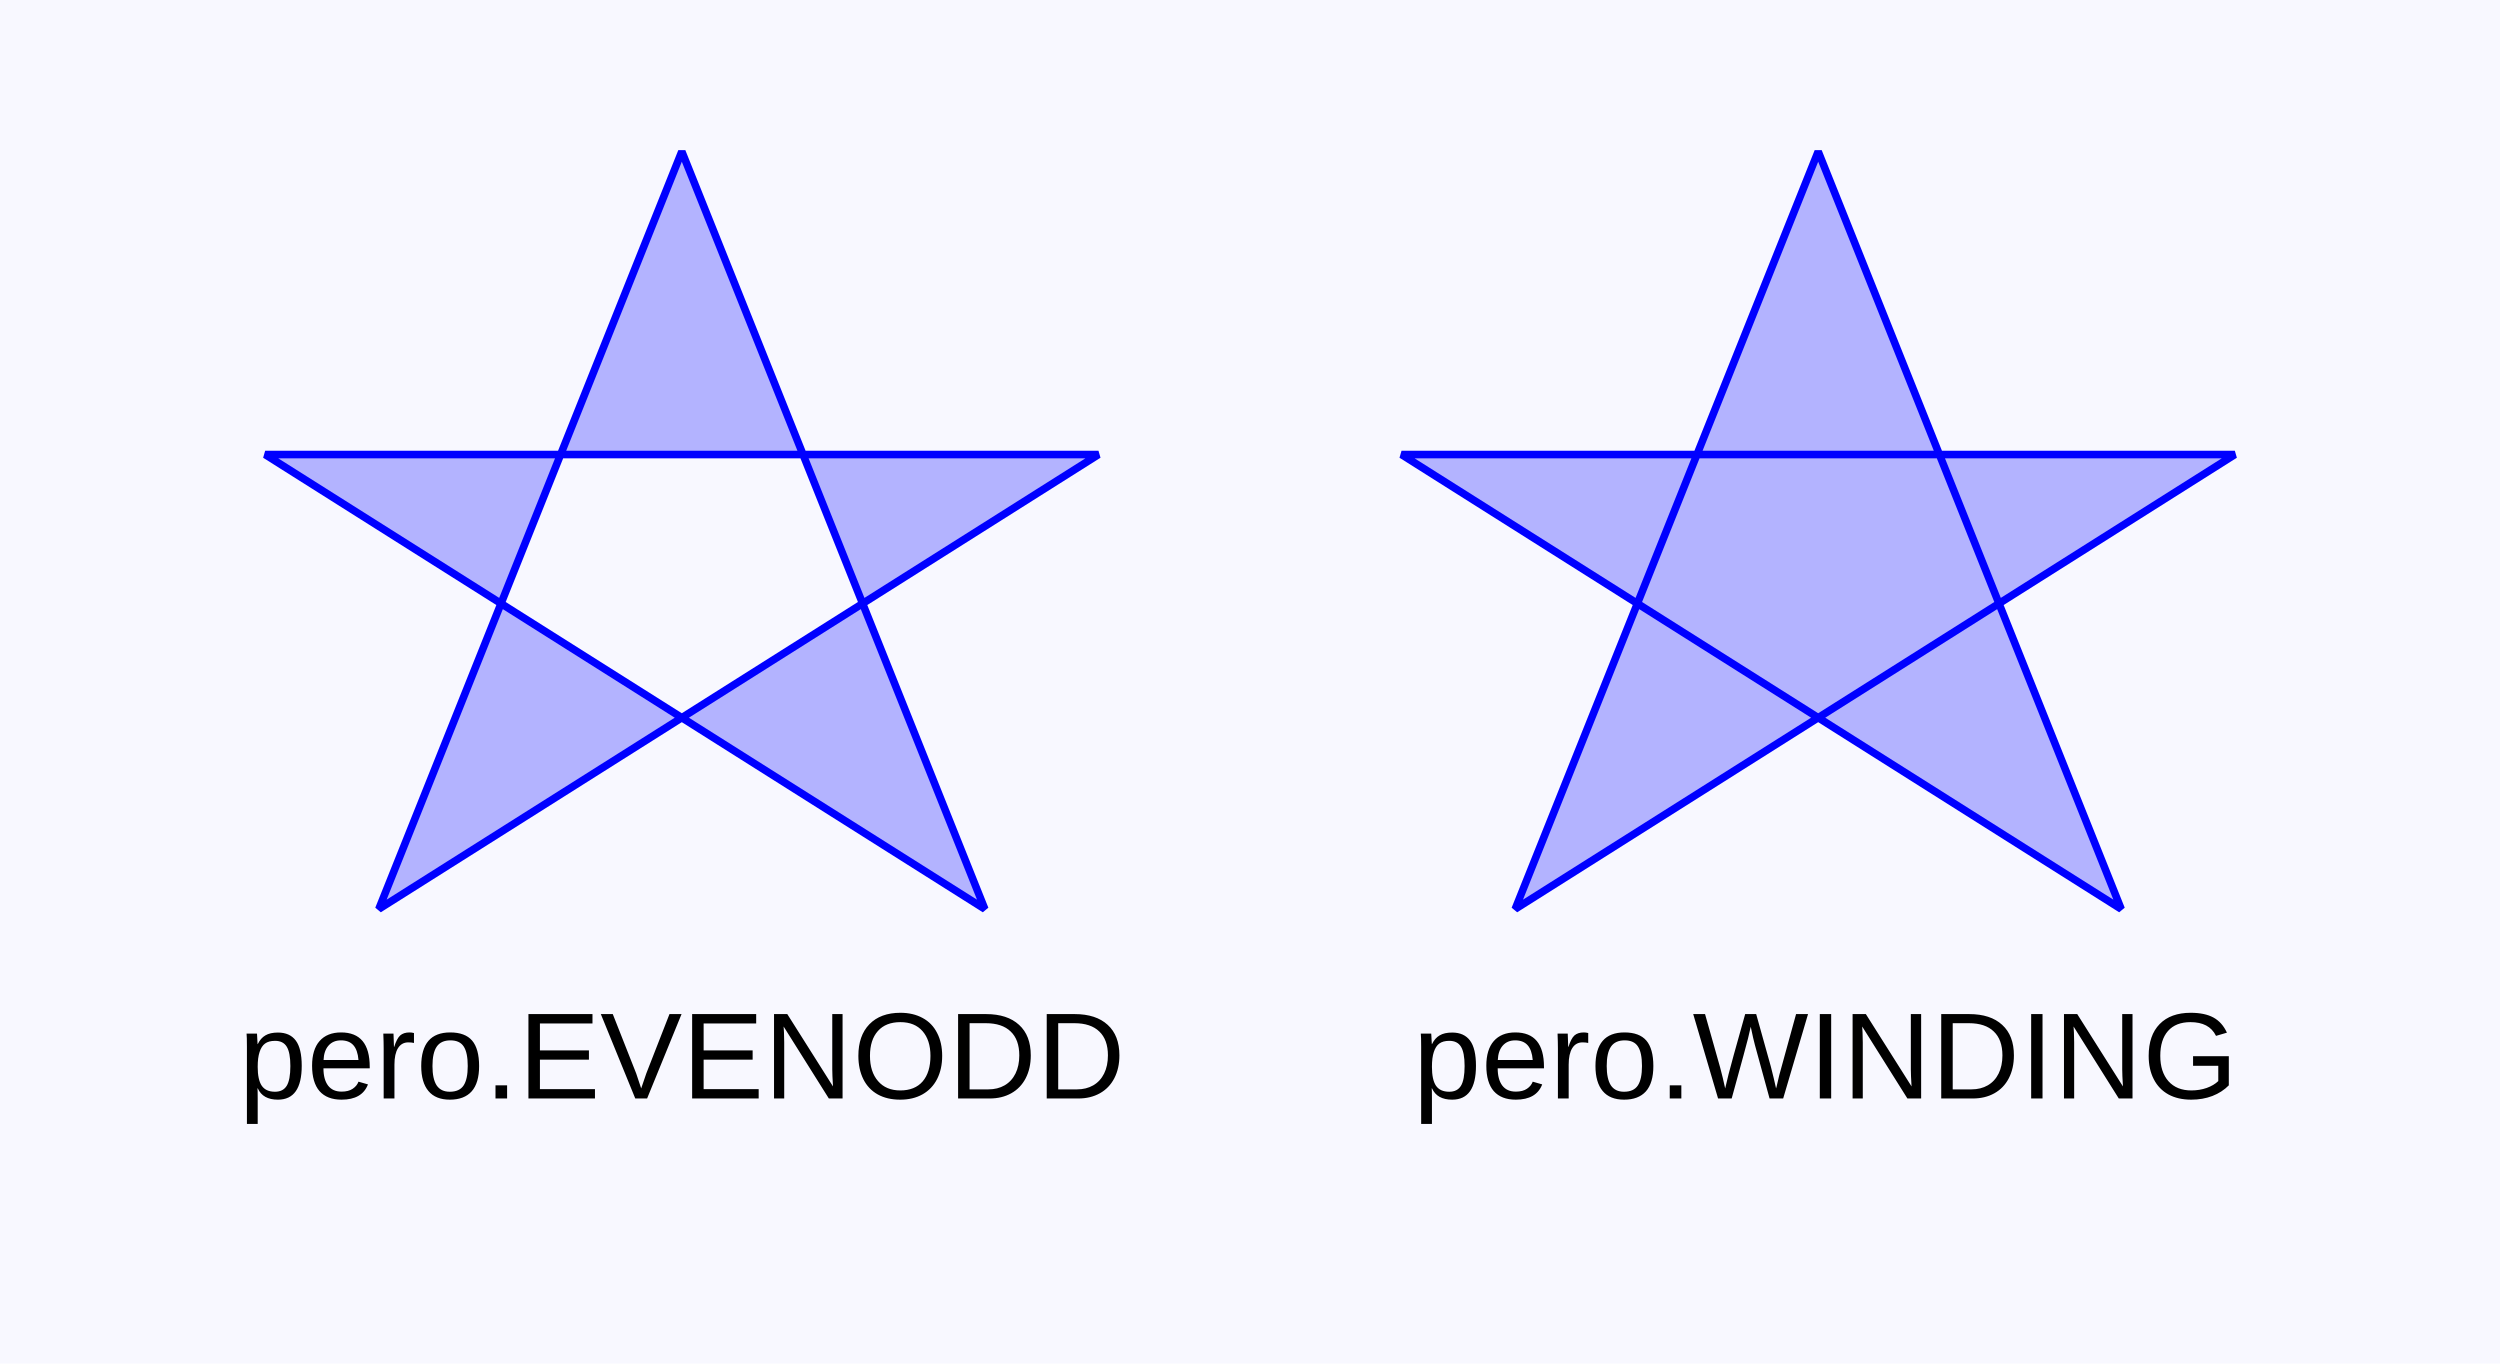
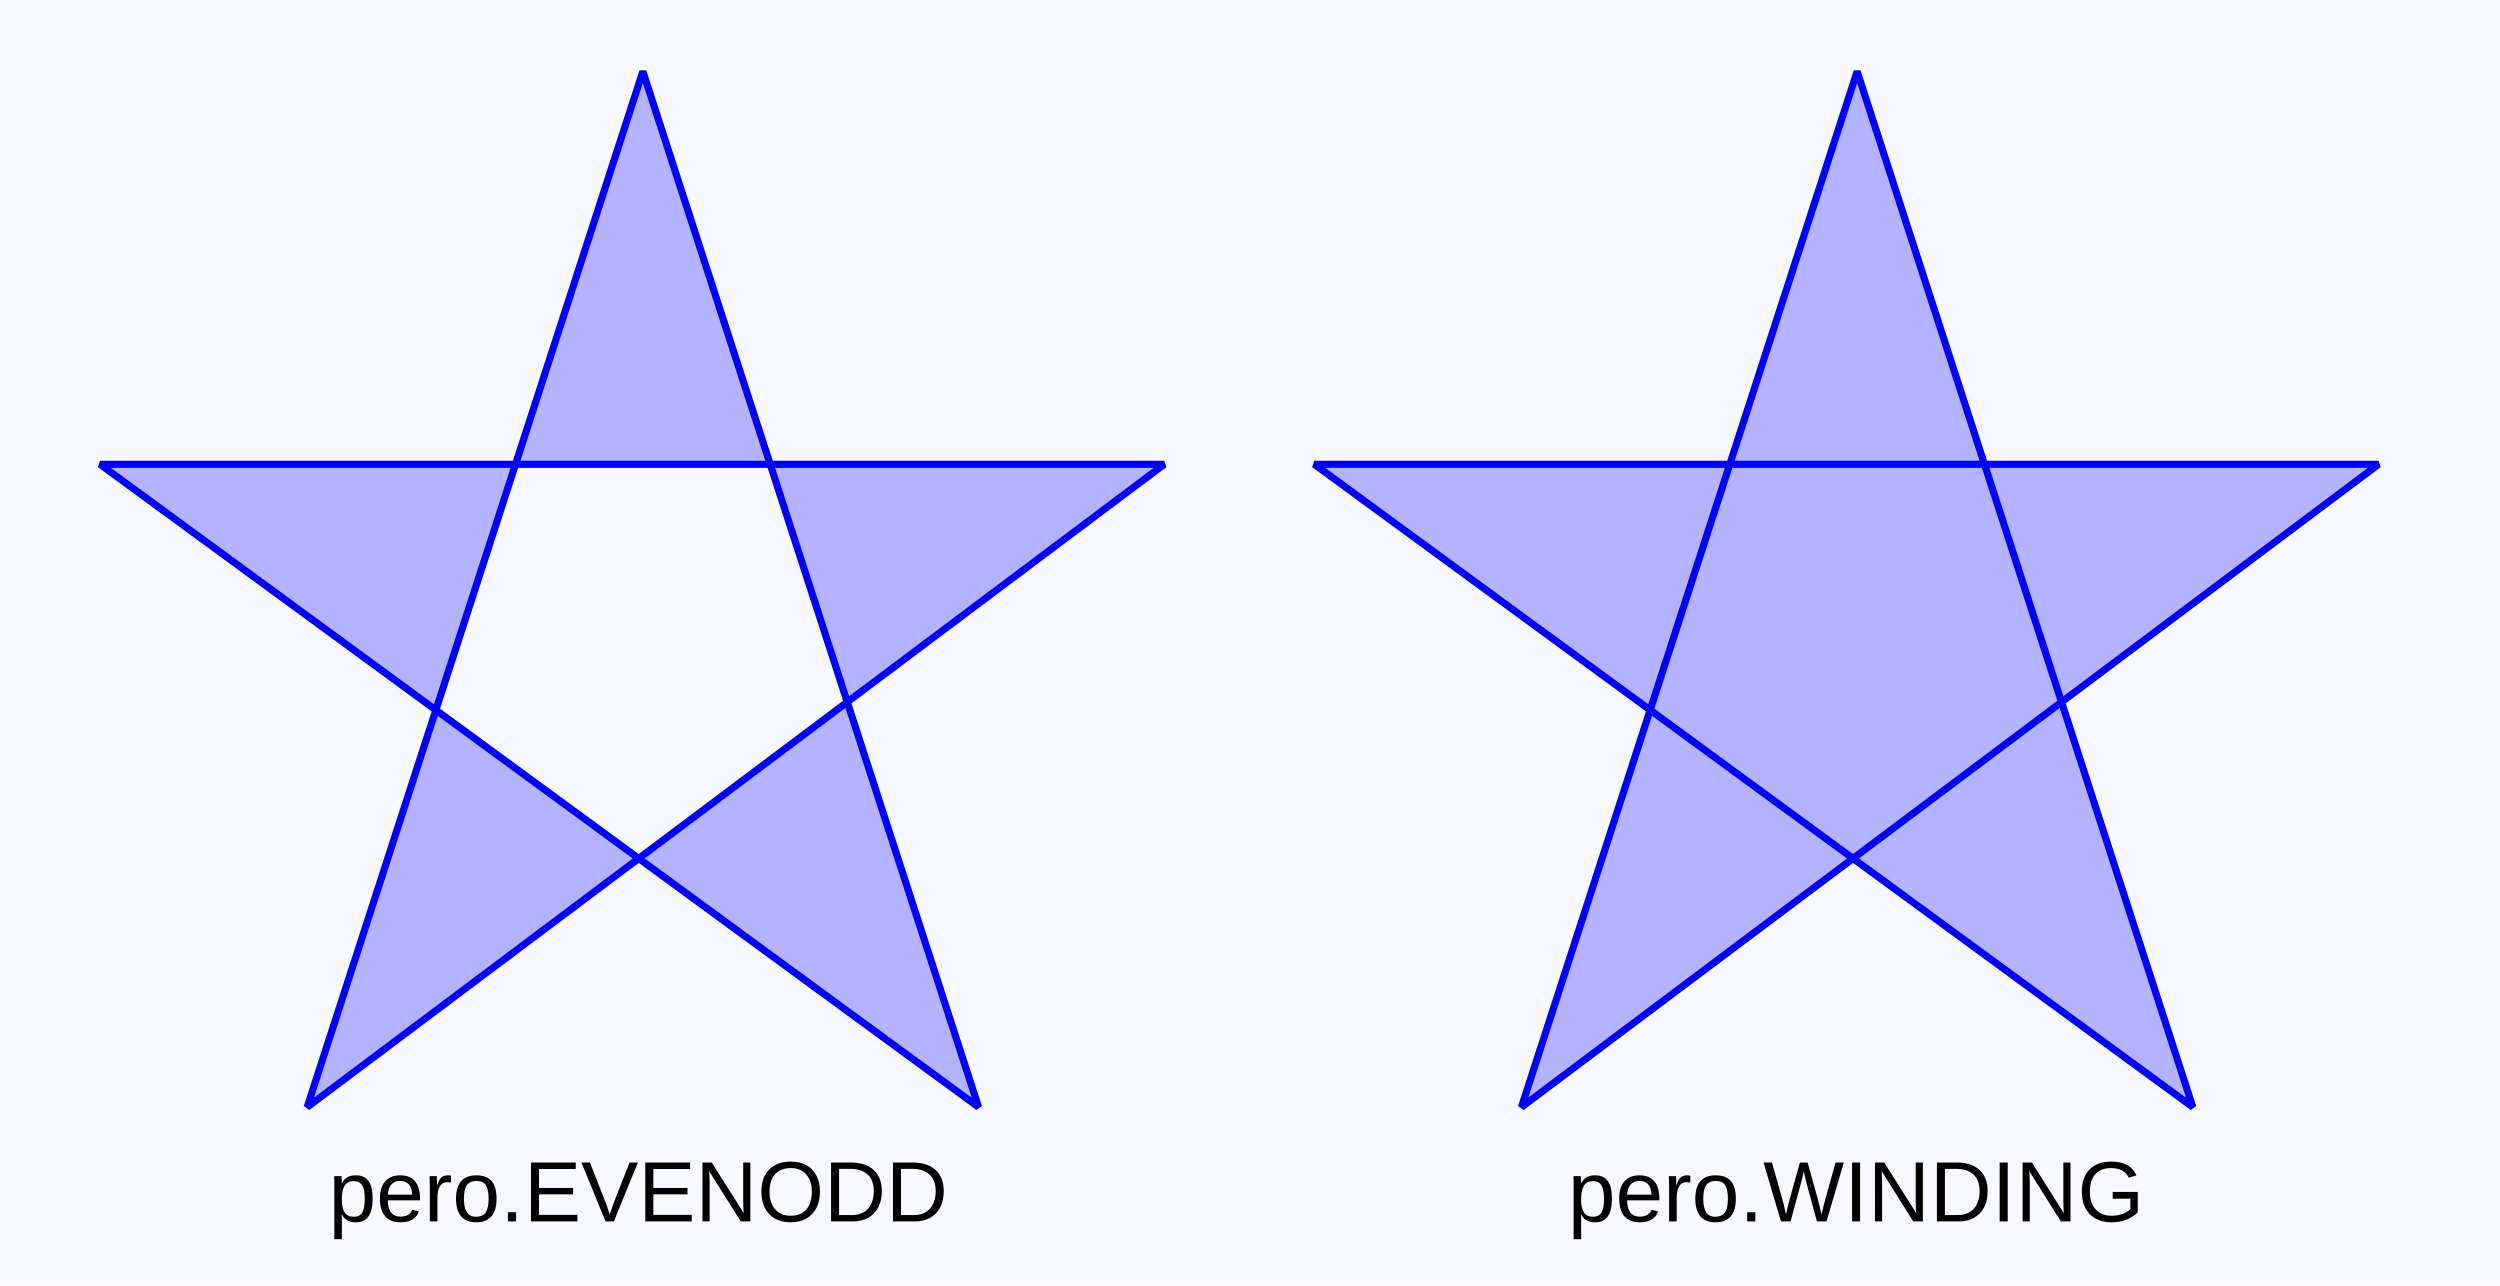
- <svg xmlns="http://www.w3.org/2000/svg" width="330" height="180">
-   <rect x="0.0" y="0.0" width="330.0" height="180.0" stroke="#000000" stroke-width="0.0" stroke-linecap="square" stroke-linejoin="bevel" fill="#f8f8ff" />
-   <path stroke="#0000ff" stroke-width="1.0" stroke-linecap="square" stroke-linejoin="bevel" fill="#b3b3ff" fill-rule="evenodd" d="     M90.0 20.0     L130.0 120.0     L35.0 60.0     L145.0 60.0     L50.0 120.0     Z" />
-   <text x="31.5" y="145.0" font-family="Arial" font-size="16.2" text-anchor="left" fill="#000000">pero.EVENODD</text>
-   <path stroke="#0000ff" stroke-width="1.0" stroke-linecap="square" stroke-linejoin="bevel" fill="#b3b3ff" fill-rule="nonzero" d="     M240.0 20.0     L280.0 120.0     L185.0 60.0     L295.0 60.0     L200.0 120.0     Z" />
-   <text x="186.5" y="145.0" font-family="Arial" font-size="16.2" text-anchor="left" fill="#000000">pero.WINDING</text>
+ <svg xmlns="http://www.w3.org/2000/svg" width="350" height="180">
+   <rect x="0.0" y="0.0" width="350.0" height="180.0" stroke="#000000" stroke-width="0.0" stroke-linecap="square" stroke-linejoin="bevel" fill="#f8f8ff" />
+   <path stroke="#0000ff" stroke-width="1.0" stroke-linecap="square" stroke-linejoin="bevel" fill="#b3b3ff" fill-rule="evenodd" d="     M90.0 10.0     L137.0 155.0     L14.0 65.0     L163.0 65.0     L43.0 155.0     Z" />
+   <text x="46.0" y="171.0" font-family="Arial" font-size="12.0" fill="#000000">pero.EVENODD</text>
+   <path stroke="#0000ff" stroke-width="1.0" stroke-linecap="square" stroke-linejoin="bevel" fill="#b3b3ff" fill-rule="nonzero" d="     M260.0 10.0     L307.0 155.0     L184.0 65.0     L333.0 65.0     L213.0 155.0     Z" />
+   <text x="219.5" y="171.0" font-family="Arial" font-size="12.0" fill="#000000">pero.WINDING</text>
</svg>
